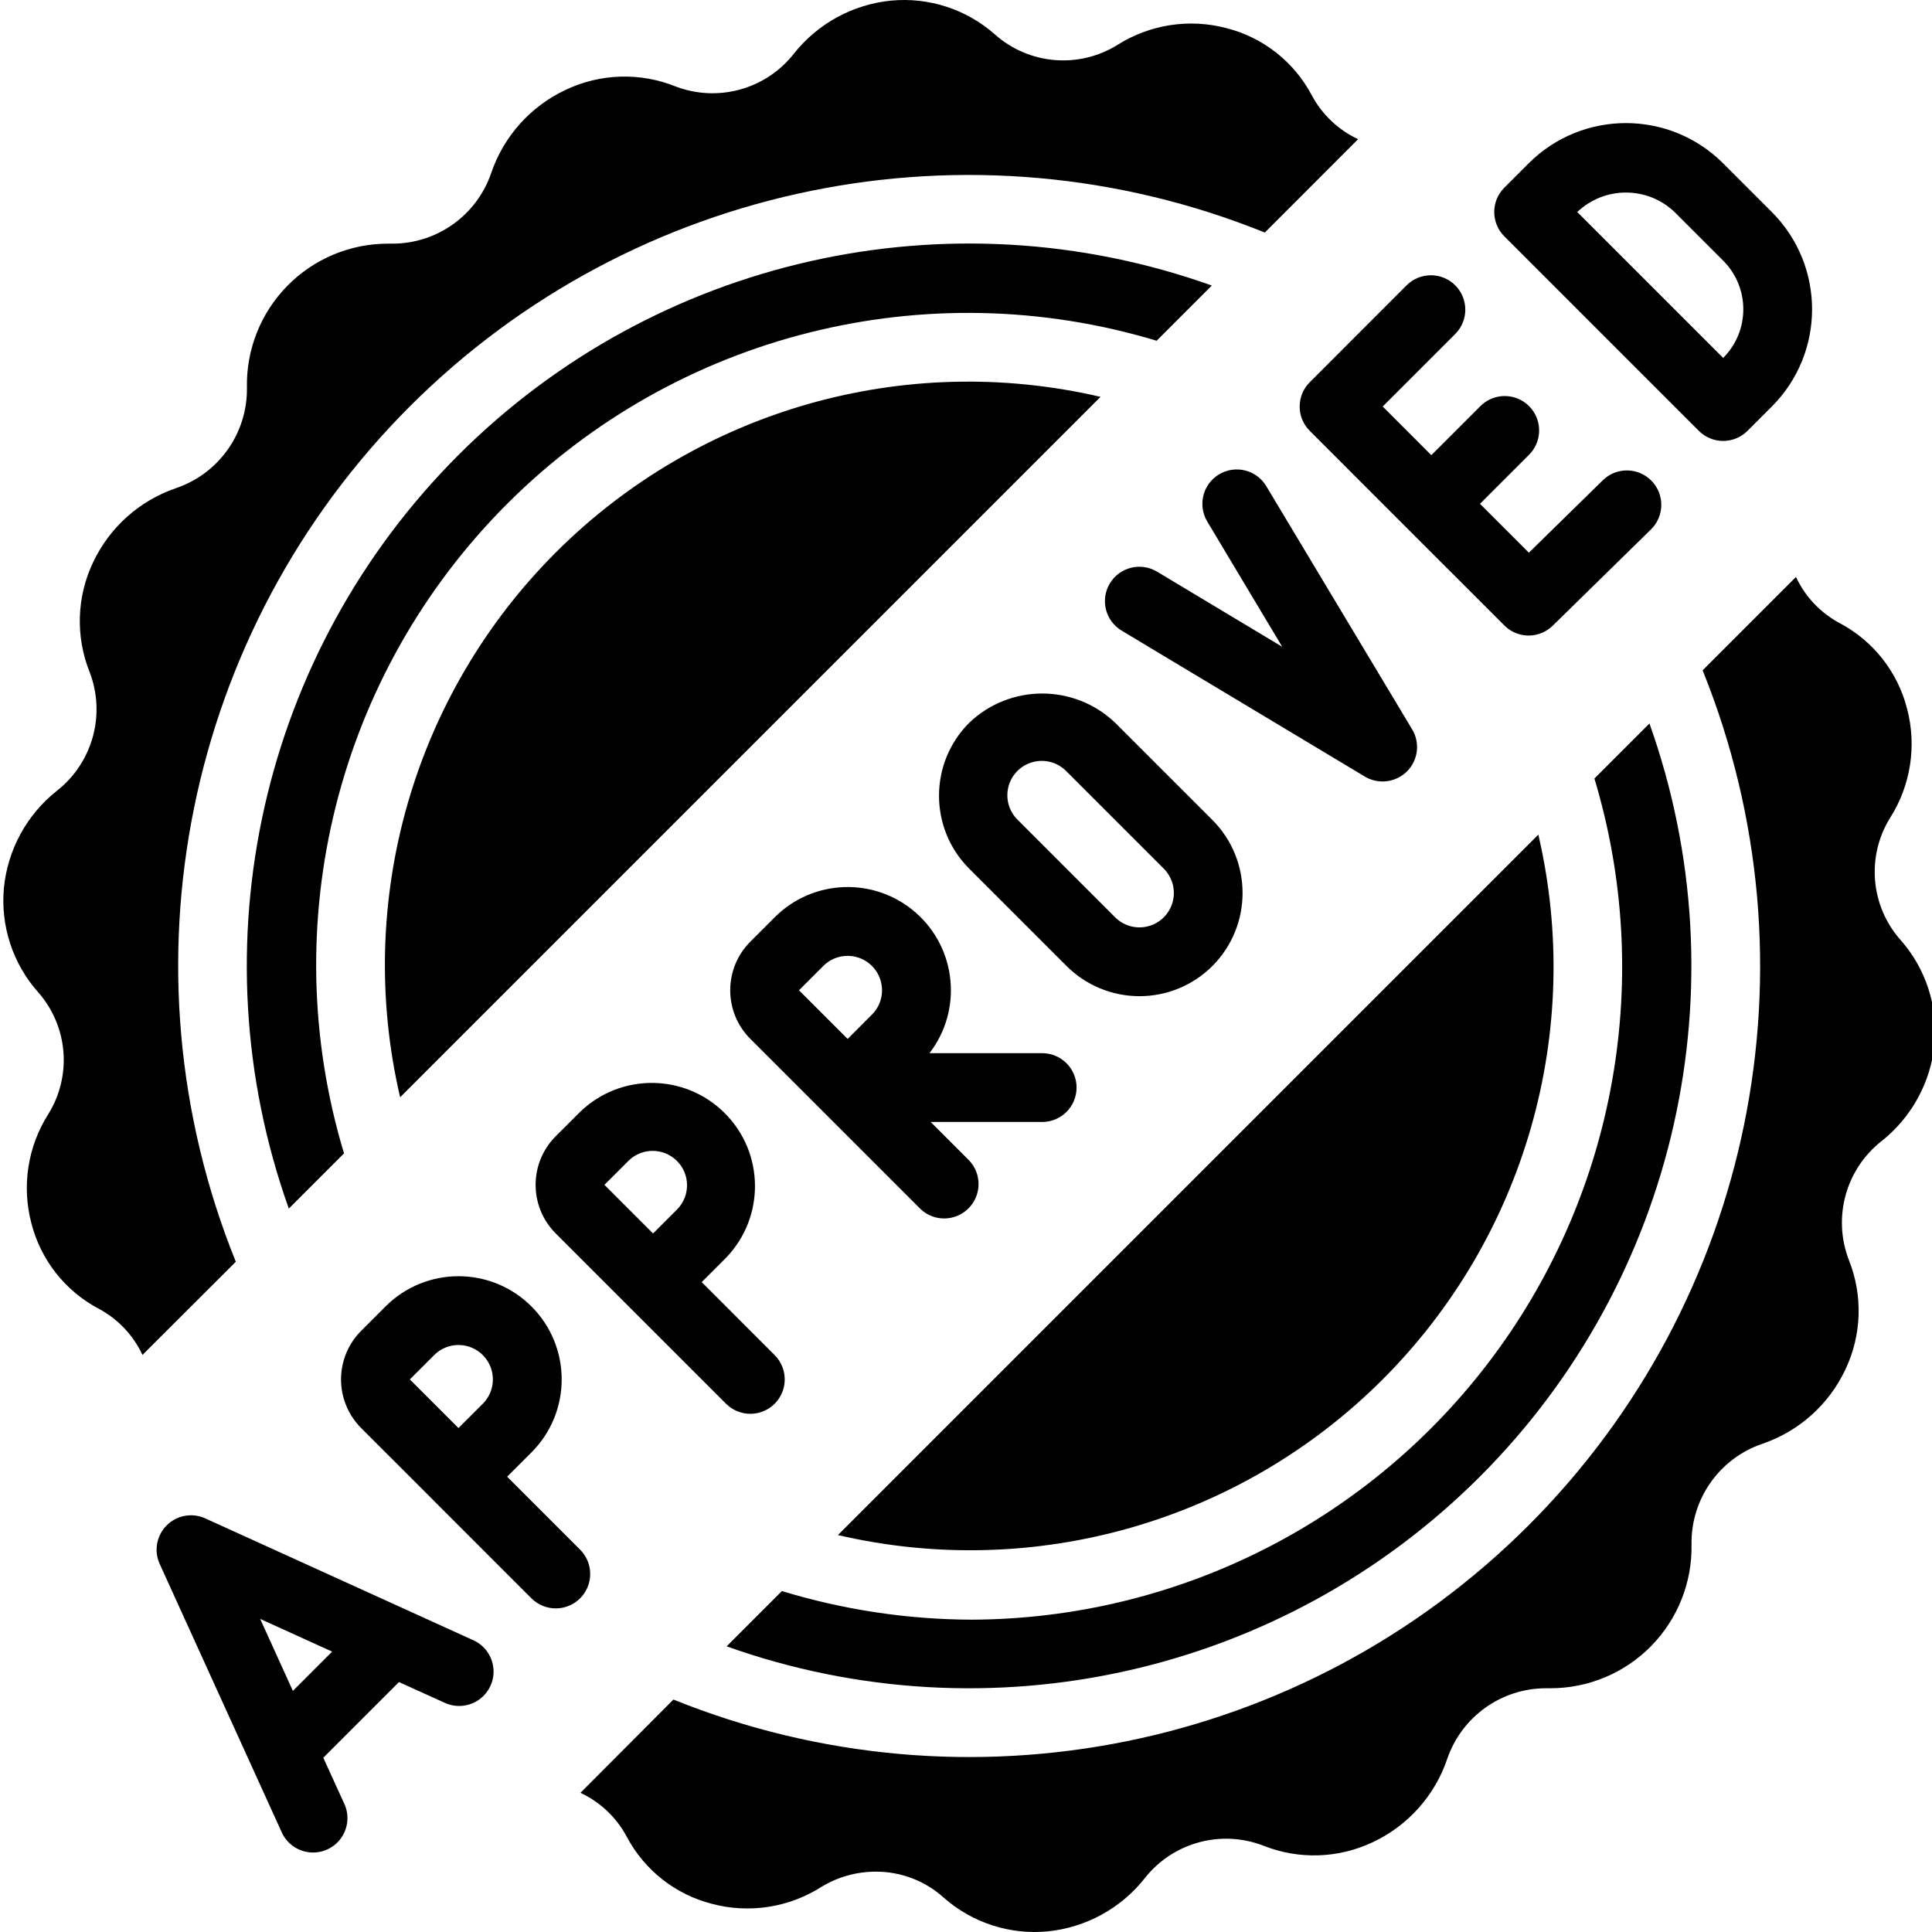
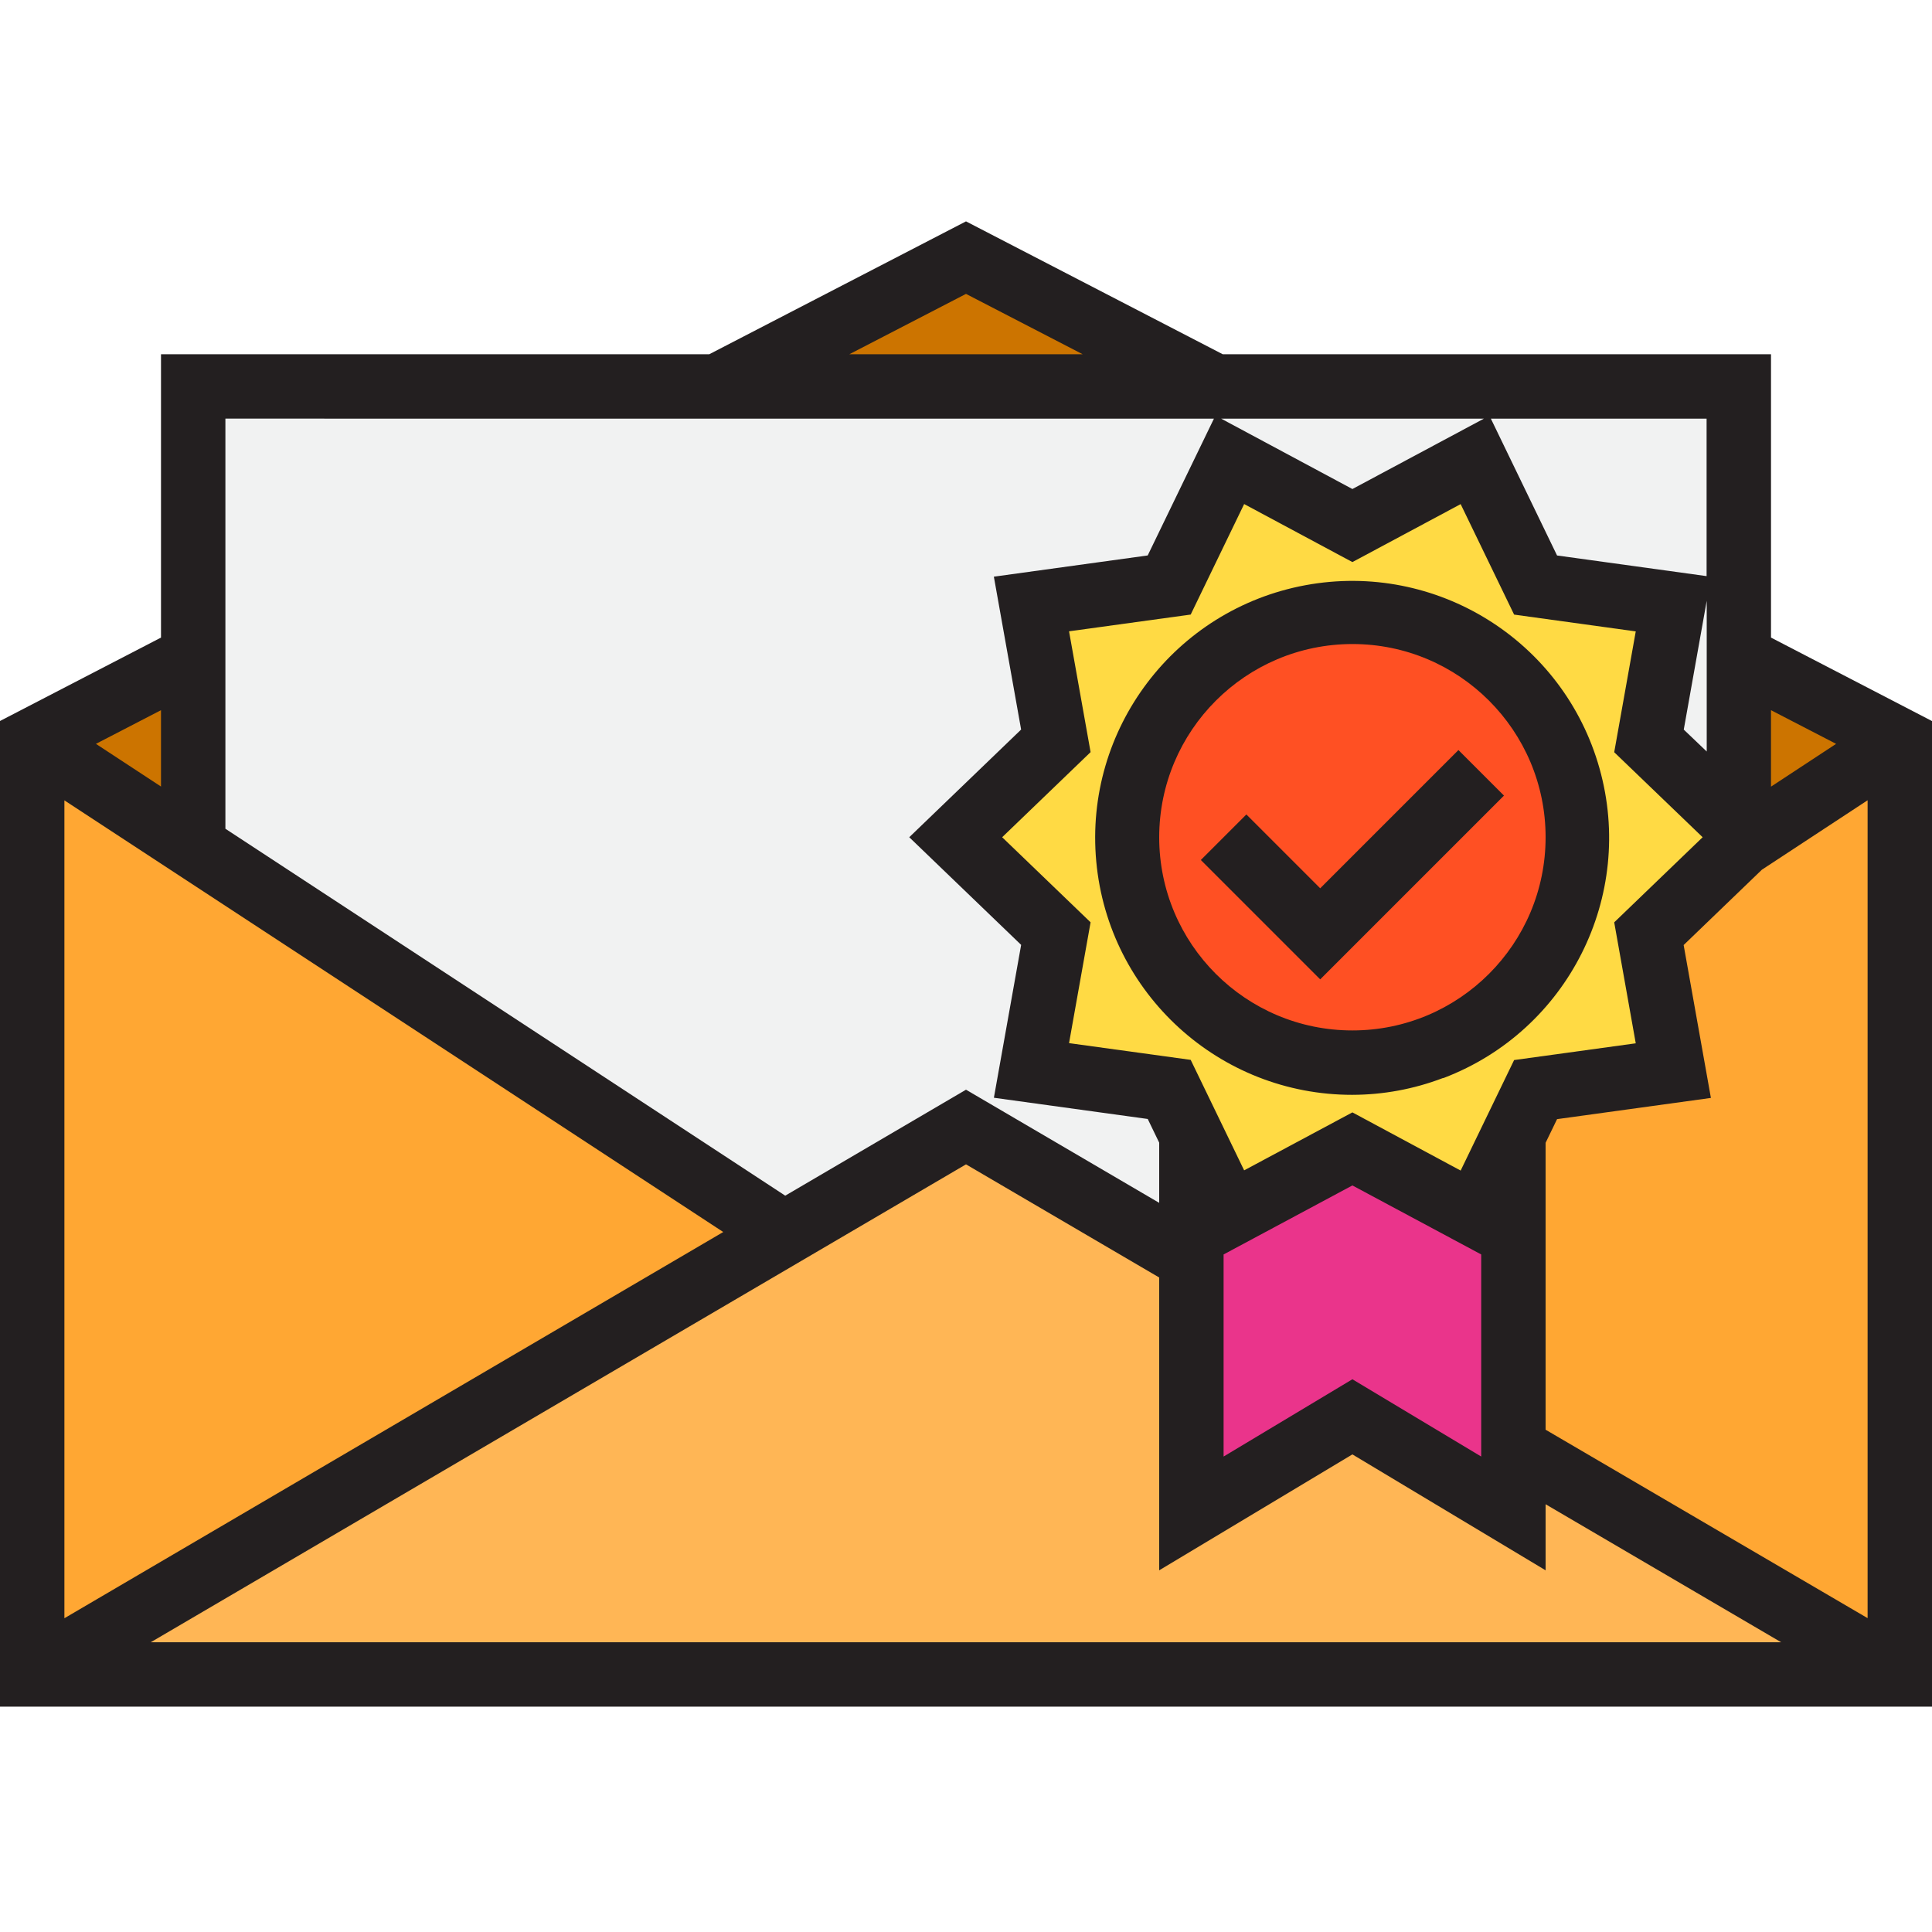
- <svg xmlns="http://www.w3.org/2000/svg" height="495pt" viewBox="0 0 495 495.852" width="495pt">
-   <path d="m394.391 214.211c11.73 50.375-3.371 103.238-39.945 139.812-36.574 36.578-89.438 51.68-139.812 39.953zm-194.137 194.137c15.766 4.809 32.148 7.281 48.629 7.344 52.902-.172 102.617-25.316 134.105-67.828s41.051-97.395 25.797-148.051l14.125-14.125c24.031 67.438 7.086 142.684-43.535 193.309-50.625 50.625-125.871 67.574-193.309 43.543zm282.234-115.484c-9.188 7.211-12.602 19.57-8.414 30.473 3.652 9.098 3.332 19.309-.883 28.16-4.223 8.973-11.906 15.848-21.289 19.051-11.023 3.742-18.371 14.164-18.195 25.801.203 9.73-3.523 19.129-10.332 26.082-6.809 6.949-16.129 10.863-25.859 10.863h-1.184c-11.453.016-21.633 7.309-25.328 18.148-3.188 9.398-10.062 17.098-19.039 21.328-8.879 4.234-19.125 4.555-28.25.883-10.863-4.141-23.156-.734-30.34 8.402-6.125 7.75-15.137 12.672-24.965 13.641-9.691.918-19.328-2.219-26.625-8.66-4.785-4.32-11.012-6.699-17.461-6.672-4.953 0-9.809 1.375-14.027 3.969-8.305 5.254-18.426 6.816-27.93 4.309-9.43-2.387-17.406-8.664-21.945-17.266-2.641-4.93-6.805-8.875-11.871-11.246l23.859-23.934c75.496 30.469 161.895 12.875 219.461-44.695 57.566-57.566 75.16-143.965 44.688-219.461l23.957-23.957c2.367 5.07 6.312 9.23 11.246 11.863 8.602 4.551 14.871 12.527 17.27 21.957 2.508 9.523.934 19.664-4.344 27.98-6.145 9.883-5.066 22.629 2.648 31.34 6.469 7.305 9.633 16.957 8.746 26.676-.953 9.824-5.859 18.836-13.594 24.965zm0 0" />
-   <path d="m102.266 281.617c-11.734-50.379 3.371-103.242 39.945-139.82 36.578-36.574 89.441-51.68 139.82-39.945zm194.156-194.164c-59.035-17.824-123.09-1.738-166.691 41.867-43.605 43.605-59.691 107.66-41.863 166.695l-14.168 14.168c-24.066-67.453-7.125-142.734 43.516-193.379 50.641-50.641 125.922-67.582 193.375-43.52zm-282.254 115.512c9.188-7.211 12.602-19.57 8.41-30.473-3.648-9.102-3.328-19.309.883-28.16 4.227-8.973 11.91-15.848 21.293-19.051 11.023-3.742 18.371-14.164 18.195-25.805-.203-9.727 3.523-19.129 10.332-26.078 6.809-6.949 16.129-10.867 25.859-10.863h1.184c11.453-.016 21.633-7.309 25.328-18.152 3.199-9.398 10.086-17.09 19.074-21.309 8.879-4.234 19.125-4.555 28.25-.883 10.855 4.141 23.145.738 30.332-8.395 6.125-7.746 15.137-12.672 24.965-13.637 9.688-.926 19.328 2.211 26.621 8.656 8.734 7.785 21.555 8.887 31.488 2.703 8.309-5.25 18.426-6.809 27.93-4.309 9.434 2.391 17.406 8.664 21.945 17.266 2.641 4.934 6.809 8.879 11.875 11.25l-23.941 23.957c-75.492-30.5-161.906-12.914-219.473 44.664-57.566 57.582-75.137 143.996-44.621 219.484l-23.957 23.914c-2.367-5.07-6.312-9.234-11.246-11.867-8.602-4.547-14.875-12.523-17.27-21.953-2.508-9.527-.934-19.664 4.344-27.984 6.145-9.883 5.066-22.625-2.648-31.336-6.469-7.305-9.637-16.961-8.746-26.676.953-9.824 5.859-18.836 13.594-24.965zm0 0" />
-   <path d="m113.582 436.965c2.883 1.391 6.293 1.113 8.914-.73 2.617-1.84 4.035-4.953 3.703-8.137s-2.363-5.938-5.305-7.199l-68.652-31.207c-3.348-1.516-7.285-.801-9.887 1.797-2.598 2.598-3.316 6.535-1.801 9.883l31.223 68.66c1.242 2.969 4 5.027 7.199 5.371 3.199.344 6.332-1.078 8.176-3.715s2.109-6.066.691-8.953l-5.297-11.602 19.418-19.422zm-38.84-2.992-8.395-18.477 18.469 8.395zm0 0" />
-   <path d="m142.211 412.797c3.57 0 6.793-2.148 8.16-5.449 1.371-3.297.617-7.094-1.91-9.621l-18.73-18.73 6.25-6.242c10.34-10.348 10.336-27.117-.012-37.457-10.344-10.34-27.113-10.336-37.453.008l-6.242 6.242c-3.312 3.312-5.172 7.805-5.172 12.488s1.859 9.176 5.172 12.484l18.625 18.617.098.109 24.973 24.973c1.656 1.652 3.902 2.578 6.242 2.578zm-18.723-52.527-6.25 6.242-12.48-12.48 6.238-6.242c2.23-2.23 5.48-3.105 8.527-2.289 3.047.816 5.43 3.195 6.246 6.242.816 3.047-.051 6.297-2.281 8.527zm0 0" />
-   <path d="m192.148 362.855c3.57 0 6.789-2.148 8.156-5.449 1.363-3.297.609-7.094-1.914-9.617l-18.723-18.734 6.238-6.238c10.039-10.391 9.895-26.91-.32-37.125-10.215-10.215-26.734-10.359-37.125-.324l-6.25 6.242c-6.891 6.895-6.891 18.07 0 24.965l43.695 43.695c1.656 1.656 3.902 2.586 6.242 2.586zm-18.723-52.523-6.242 6.242-12.48-12.48 6.242-6.242c3.461-3.348 8.969-3.297 12.371.105 3.406 3.406 3.453 8.914.109 12.375zm0 0" />
-   <path d="m275.879 279.129c0-4.875-3.953-8.828-8.828-8.828h-28.926c8.523-11.066 6.984-26.848-3.512-36.062-10.496-9.215-26.348-8.691-36.215 1.191l-6.242 6.242c-6.891 6.895-6.891 18.07 0 24.965l43.699 43.695c3.477 3.262 8.914 3.172 12.281-.199 3.371-3.371 3.453-8.809.191-12.281l-9.895-9.895h28.617c4.875 0 8.828-3.953 8.828-8.828zm-52.516-18.734-6.242 6.25-12.488-12.488 6.238-6.242c2.23-2.23 5.48-3.105 8.527-2.289 3.051.816 5.43 3.195 6.246 6.242.82 3.047-.051 6.297-2.281 8.527zm0 0" />
-   <path d="m310.746 247.914c10.316-10.355 10.316-27.102 0-37.457l-24.961-24.953c-10.48-10.012-26.98-10.012-37.457 0-10.34 10.34-10.34 27.105 0 37.445l24.965 24.965c4.965 4.969 11.703 7.758 18.727 7.758 7.023 0 13.762-2.789 18.727-7.758zm-49.938-37.457c-2.293-2.215-3.215-5.496-2.406-8.582.809-3.09 3.219-5.5 6.305-6.305 3.086-.809 6.367.109 8.586 2.406l24.965 24.965c2.23 2.227 3.102 5.48 2.285 8.527-.812 3.047-3.191 5.426-6.238 6.246-3.047.816-6.301-.055-8.531-2.285zm0 0" />
-   <path d="m354.445 200.562c3.176-.004 6.109-1.715 7.676-4.48 1.562-2.766 1.523-6.16-.113-8.883l-37.445-62.43c-2.512-4.18-7.934-5.535-12.117-3.023-4.18 2.512-5.531 7.934-3.023 12.113l19.238 32.145-32.133-19.289c-4.18-2.508-9.605-1.152-12.113 3.027-2.508 4.18-1.152 9.602 3.027 12.109l62.414 37.457c1.387.828 2.973 1.262 4.59 1.254zm0 0" />
-   <path d="m391.898 163.117c2.312 0 4.531-.91 6.18-2.527l25.223-24.715c3.48-3.414 3.539-9.004.125-12.488-3.41-3.484-9-3.539-12.484-.129l-18.98 18.594-12.551-12.547 12.488-12.48c2.297-2.219 3.215-5.5 2.41-8.586-.809-3.086-3.219-5.496-6.305-6.305-3.086-.809-6.371.113-8.586 2.406l-12.492 12.484-12.48-12.492 18.723-18.723c3.344-3.465 3.297-8.969-.109-12.375-3.402-3.406-8.91-3.453-12.375-.105l-24.961 24.973c-3.449 3.445-3.449 9.035 0 12.48l24.961 24.965 24.977 24.973c1.652 1.66 3.898 2.594 6.238 2.598zm0 0" />
-   <path d="m441.828 113.168c2.34 0 4.586-.93 6.242-2.586l6.242-6.242c13.781-13.785 13.781-36.137 0-49.926l-12.484-12.484c-13.789-13.785-36.141-13.785-49.93 0l-6.238 6.242c-3.449 3.445-3.449 9.035 0 12.48l49.926 49.93c1.656 1.656 3.902 2.586 6.242 2.586zm-12.48-58.754 12.48 12.48c6.895 6.895 6.895 18.07 0 24.965l-37.445-37.445c6.988-6.664 17.977-6.664 24.965 0zm0 0" />
+ <svg xmlns="http://www.w3.org/2000/svg" height="480pt" viewBox="0 -55 480 480" width="480pt">
+   <path d="m240 9.008-232 120v232h464v-232zm0 0" fill="#cc7400" />
+   <path d="m48 41.008h384v320h-384zm0 0" fill="#f1f2f2" />
+   <path d="m48 155.223v.023-.023l-40-26.215v232l186.855-109.535zm0 0" fill="#ffa733" />
+   <path d="m432 155.246v-.023l-146.855 96.25 186.855 109.535v-232l-40 26.215zm0 0" fill="#ffa733" />
+   <path d="m285.121 251.488.023-.016-45.145-26.465-45.145 26.465.023.016-.023-.016-186.855 109.535h464l-186.855-109.535zm0 0" fill="#ffb655" />
+   <g fill="#78b9eb">
+     <path d="m296 257.832v-13.473l-10.855 7.113zm0 0" />
+     <path d="m432.809 154.695 1.75-1.688-2.559-2.465v4.68zm0 0" />
+     <path d="m376.535 191.574-21.336 13.984c8.094-2.957 15.395-7.742 21.336-13.984zm0 0" />
+   </g>
+   <path d="m296 185.008v136l40-24 40 24v-136zm0 0" fill="#ea348b" />
+   <path d="m409.68 176.93 6.082 34-34.242 4.719-15.039 31.121-30.48-16.32-30.48 16.32-15.039-31.121-34.242-4.719 6.082-34-24.879-23.922 24.879-23.918-6.082-34 34.242-4.723 15.039-31.121 30.48 16.32 30.48-16.32 15.039 31.121 34.242 4.723-6.082 34 24.879 23.918zm0 0" fill="#ffda44" />
+   <path d="m392 153.008c0 30.93-25.07 56-56 56s-56-25.07-56-56c0-30.93 25.07-56 56-56s56 25.07 56 56zm0 0" fill="#ff5023" />
+   <path d="m440 103.406v-70.398h-136.223l-63.777-33.008-63.777 33.008h-136.223v70.398l-40 20.723v244.879h480v-244.863zm-260.312 147.684-163.688 95.957v-203.199zm60.312-16.809 48 28.109v72.754l48-28.801 48 28.801v-16.418l58.512 34.281h-405.047zm8.984-81.273 21.969-21.145-5.352-30.016 30.223-4.16 13.281-27.457 26.895 14.418 26.895-14.402 13.281 27.449 30.223 4.176-5.352 30.016 21.969 21.121-21.969 21.145 5.352 30.055-30.223 4.16-13.281 27.457-26.895-14.457-26.895 14.402-13.281-27.449-30.223-4.16 5.352-30.016zm54.398-104h65.297l-32.68 17.488zm114.945 77.258 5.703-32v37.445zm-114.328 130.398 32-17.145 32 17.145v50.207l-32-19.199-32 19.199zm80 43.543v-71.277l2.848-5.883 38.223-5.27-6.773-37.984 19.438-18.715 26.266-17.254v203.199zm72.176-170.398-16.176 10.633v-19zm-32.176-41.672-37.152-5.129-16.449-34h53.602zm-184-70.121 28.977 14.992h-57.953zm61.602 30.992-16.457 33.992-38.223 5.273 6.773 37.984-27.793 26.75 27.801 26.746-6.773 37.98 38.223 5.273 2.848 5.887v14.953l-48-28.113-44.91 26.328-139.09-91.16v-101.895zm-261.602 91.406-16.168-10.605 16.168-8.367zm0 0" fill="#231f20" />
+   <path d="m336 217.008c7.656-.016 15.242-1.418 22.398-4.137l.328-.07c30.836-11.785 47.598-45.137 38.664-76.914-8.934-31.777-40.621-51.5-73.078-45.492-32.457 6.012-54.984 35.773-51.949 68.641 3.035 32.871 30.629 58.008 63.637 57.973zm0-112c26.508 0 48 21.492 48 48 0 26.512-21.492 48-48 48s-48-21.488-48-48c.027-26.5 21.5-47.973 48-48zm0 0" fill="#231f20" />
+   <path d="m373.656 142.664-11.312-11.312-34.344 34.344-18.344-18.344-11.312 11.312 29.656 29.656zm0 0" fill="#231f20" />
</svg>
